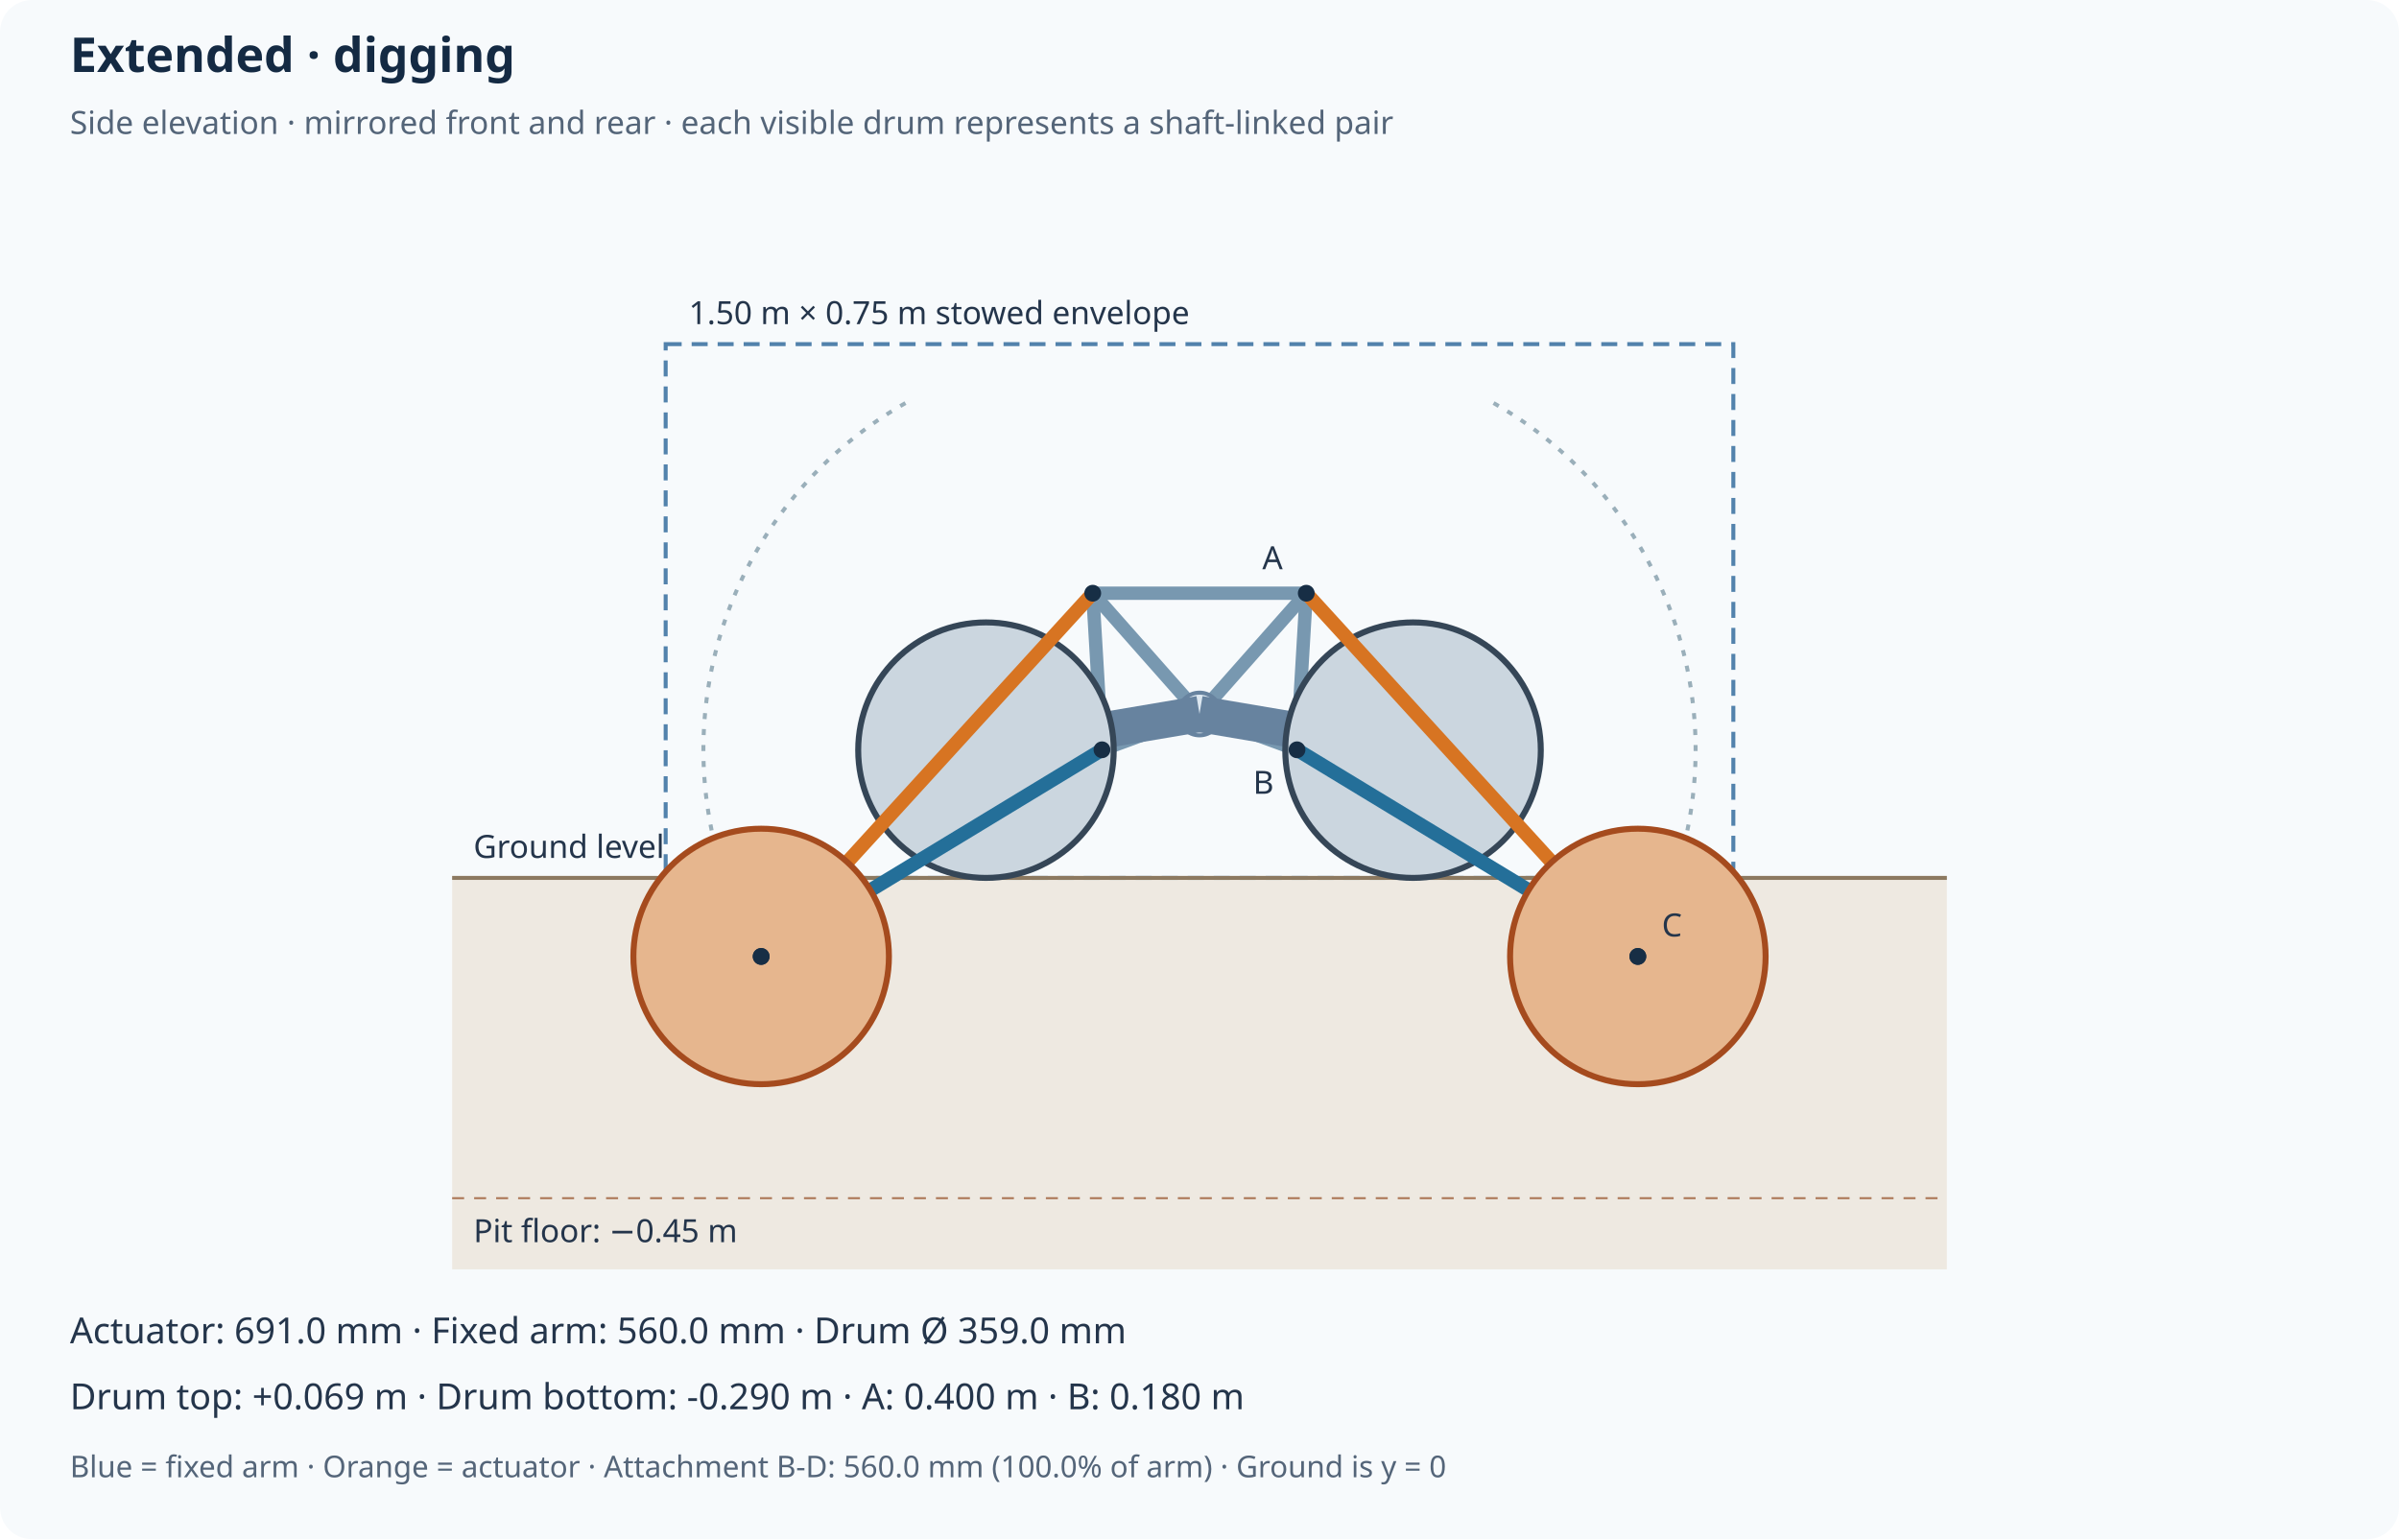
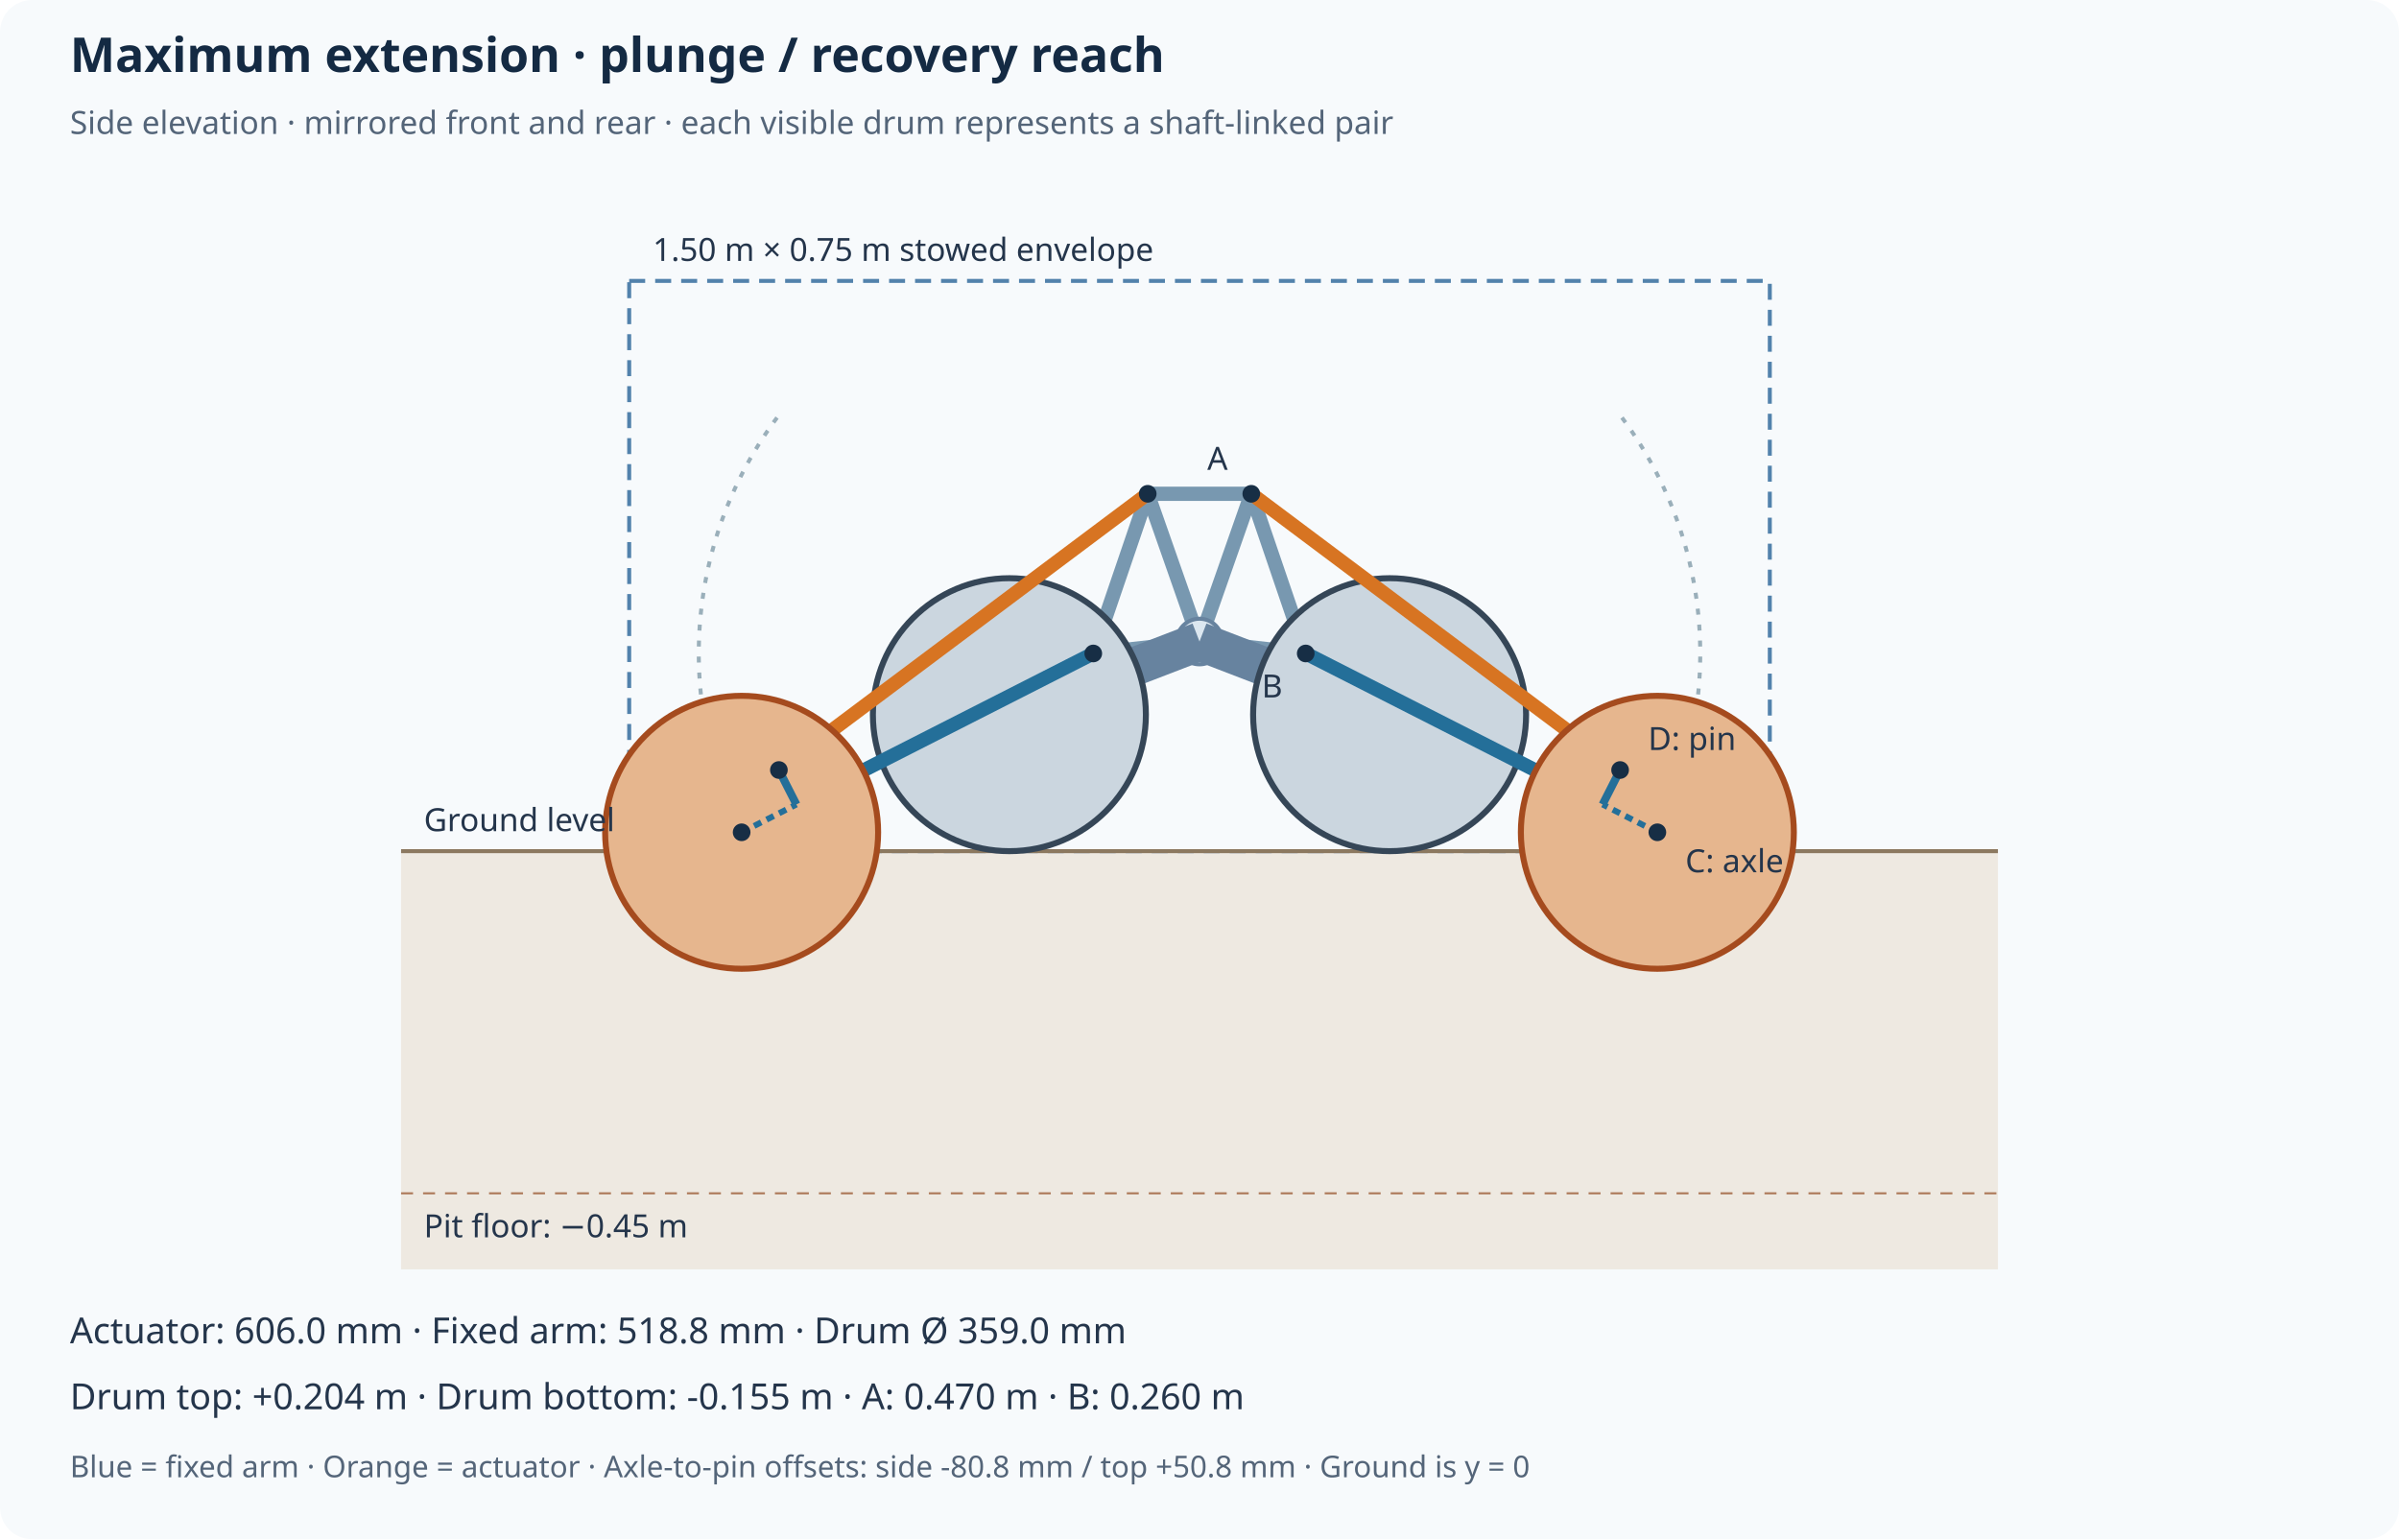
- <svg xmlns="http://www.w3.org/2000/svg" viewBox="0 0 1200 770" role="img" aria-label="Extended · digging">
+ <svg xmlns="http://www.w3.org/2000/svg" viewBox="0 0 1200 770" role="img" aria-label="Maximum extension · plunge / recovery reach">
  <rect width="1200" height="770" rx="16" fill="#f7fafc" />
-   <text x="35" y="36" font-family="sans-serif" font-size="24" font-weight="700" fill="#142a43">Extended · digging</text>
+   <text x="35" y="36" font-family="sans-serif" font-size="24" font-weight="700" fill="#142a43">Maximum extension · plunge / recovery reach</text>
  <g font-family="sans-serif">
    <text x="35" y="67" font-size="16" fill="#546579">Side elevation · mirrored front and rear · each visible drum represents a shaft-linked pair</text>
-     <rect x="226.160" y="439.179" width="747.679" height="195.821" fill="#eee9e1" stroke="none" stroke-width="2" stroke-dasharray="" />
-     <rect x="332.972" y="172.151" width="534.057" height="267.028" fill="none" stroke="#5282ac" stroke-width="2" stroke-dasharray="8 5" />
-     <line x1="226.160" y1="439.179" x2="973.840" y2="439.179" stroke="#8c7960" stroke-width="2" stroke-dasharray="" />
-     <line x1="226.160" y1="599.396" x2="973.840" y2="599.396" stroke="#ac7756" stroke-width="1" stroke-dasharray="6 5" />
-     <line x1="600.000" y1="357.184" x2="653.406" y2="296.764" stroke="#7898b0" stroke-width="6.676" stroke-dasharray="" />
-     <line x1="600.000" y1="357.184" x2="648.777" y2="375.092" stroke="#7898b0" stroke-width="6.676" stroke-dasharray="" />
-     <line x1="600.000" y1="357.184" x2="546.594" y2="296.764" stroke="#7898b0" stroke-width="6.676" stroke-dasharray="" />
-     <line x1="600.000" y1="357.184" x2="551.223" y2="375.092" stroke="#7898b0" stroke-width="6.676" stroke-dasharray="" />
-     <line x1="653.406" y1="296.764" x2="648.777" y2="375.092" stroke="#7898b0" stroke-width="6.676" stroke-dasharray="" />
-     <line x1="546.594" y1="296.764" x2="551.223" y2="375.092" stroke="#7898b0" stroke-width="6.676" stroke-dasharray="" />
-     <line x1="653.406" y1="296.764" x2="546.594" y2="296.764" stroke="#7898b0" stroke-width="6.676" stroke-dasharray="" />
-     <circle cx="600.000" cy="357.184" r="10.681" stroke="#67839f" fill="#dce7f0" stroke-width="2" />
-     <line x1="600.000" y1="357.184" x2="493.189" y2="375.270" stroke="#67839f" stroke-width="18.087" stroke-dasharray="" />
-     <line x1="600.000" y1="357.184" x2="706.811" y2="375.270" stroke="#67839f" stroke-width="18.087" stroke-dasharray="" />
-     <circle cx="493.189" cy="375.270" r="63.909" stroke="#354657" fill="#cbd6df" stroke-width="3" />
-     <polyline points="452.91,201.63 449.46,203.63 446.05,205.70 442.69,207.84 439.36,210.05 436.08,212.32 432.85,214.65 429.67,217.05 426.53,219.51 423.44,222.04 420.41,224.63 417.42,227.27 414.49,229.98 411.62,232.74 408.80,235.56 406.04,238.44 403.33,241.37 400.69,244.36 398.10,247.39 395.58,250.48 393.12,253.62 390.72,256.81 388.38,260.04 386.12,263.32 383.91,266.65 381.78,270.02 379.71,273.43 377.71,276.88 375.78,280.37 373.92,283.89 372.13,287.46 370.42,291.06 368.77,294.69 367.20,298.36 365.70,302.05 364.28,305.78 362.93,309.53 361.65,313.31 360.46,317.12 359.34,320.94 358.29,324.79 357.32,328.66 356.43,332.55 355.62,336.45 354.89,340.38 354.23,344.31 353.66,348.26 353.16,352.21 352.74,356.18 352.40,360.15 352.14,364.13 351.96,368.12 351.86,372.10 351.84,376.09 351.90,380.08 352.04,384.07 352.26,388.05 352.56,392.03 352.94,396.00 353.40,399.96 353.94,403.91 354.55,407.85 355.25,411.78 356.02,415.69 356.87,419.59 357.80,423.46 358.80,427.32 359.89,431.16 361.05,434.98 362.28,438.77 363.60,442.54 364.98,446.28 366.44,449.99 367.98,453.67 369.59,457.32 371.27,460.93 373.02,464.52 374.84,468.06 376.74,471.57 378.70,475.04 380.74,478.47" fill="none" stroke="#9aafba" stroke-width="2" stroke-dasharray="3 5" />
-     <line x1="551.223" y1="375.092" x2="380.738" y2="478.474" stroke="#246f99" stroke-width="7" stroke-dasharray="" />
-     <line x1="546.594" y1="296.764" x2="380.738" y2="478.474" stroke="#d77422" stroke-width="7" stroke-dasharray="" />
-     <circle cx="380.738" cy="478.474" r="63.909" stroke="#a54b1e" fill="#e6b68e" stroke-width="3" />
-     <circle cx="380.738" cy="478.474" r="3.204" stroke="#172e45" fill="#172e45" stroke-width="2" />
-     <circle cx="380.738" cy="478.474" r="3.204" stroke="#172e45" fill="#172e45" stroke-width="2" />
-     <circle cx="546.594" cy="296.764" r="3.204" stroke="#172e45" fill="#172e45" stroke-width="2" />
-     <circle cx="551.223" cy="375.092" r="3.204" stroke="#172e45" fill="#172e45" stroke-width="2" />
-     <circle cx="706.811" cy="375.270" r="63.909" stroke="#354657" fill="#cbd6df" stroke-width="3" />
-     <polyline points="747.09,201.63 750.54,203.63 753.95,205.70 757.31,207.84 760.64,210.05 763.92,212.32 767.15,214.65 770.33,217.05 773.47,219.51 776.56,222.04 779.59,224.63 782.58,227.27 785.51,229.98 788.38,232.74 791.20,235.56 793.96,238.44 796.67,241.37 799.31,244.36 801.90,247.39 804.42,250.48 806.88,253.62 809.28,256.81 811.62,260.04 813.88,263.32 816.09,266.65 818.22,270.02 820.29,273.43 822.29,276.88 824.22,280.37 826.08,283.89 827.87,287.46 829.58,291.06 831.23,294.69 832.80,298.36 834.30,302.05 835.72,305.78 837.07,309.53 838.35,313.31 839.54,317.12 840.66,320.94 841.71,324.79 842.68,328.66 843.57,332.55 844.38,336.45 845.11,340.38 845.77,344.31 846.34,348.26 846.84,352.21 847.26,356.18 847.60,360.15 847.86,364.13 848.04,368.12 848.14,372.10 848.16,376.09 848.10,380.08 847.96,384.07 847.74,388.05 847.44,392.03 847.06,396.00 846.60,399.96 846.06,403.91 845.45,407.85 844.75,411.78 843.98,415.69 843.13,419.59 842.20,423.46 841.20,427.32 840.11,431.16 838.95,434.98 837.72,438.77 836.40,442.54 835.02,446.28 833.56,449.99 832.02,453.67 830.41,457.32 828.73,460.93 826.98,464.52 825.16,468.06 823.26,471.57 821.30,475.04 819.26,478.47" fill="none" stroke="#9aafba" stroke-width="2" stroke-dasharray="3 5" />
-     <line x1="648.777" y1="375.092" x2="819.262" y2="478.474" stroke="#246f99" stroke-width="7" stroke-dasharray="" />
-     <line x1="653.406" y1="296.764" x2="819.262" y2="478.474" stroke="#d77422" stroke-width="7" stroke-dasharray="" />
-     <circle cx="819.262" cy="478.474" r="63.909" stroke="#a54b1e" fill="#e6b68e" stroke-width="3" />
-     <circle cx="819.262" cy="478.474" r="3.204" stroke="#172e45" fill="#172e45" stroke-width="2" />
-     <circle cx="819.262" cy="478.474" r="3.204" stroke="#172e45" fill="#172e45" stroke-width="2" />
-     <circle cx="653.406" cy="296.764" r="3.204" stroke="#172e45" fill="#172e45" stroke-width="2" />
-     <circle cx="648.777" cy="375.092" r="3.204" stroke="#172e45" fill="#172e45" stroke-width="2" />
-     <text x="631.41" y="284.76" font-size="16" fill="#24354b">A</text>
-     <text x="626.78" y="397.09" font-size="16" fill="#24354b">B</text>
-     <text x="831.26" y="468.47" font-size="16" fill="#24354b">C</text>
-     <text x="344.53" y="162.15" font-size="16" fill="#24354b">1.50 m × 0.75 m stowed envelope</text>
-     <text x="236.84" y="429.18" font-size="16" fill="#24354b">Ground level</text>
-     <text x="236.84" y="621.40" font-size="16" fill="#24354b">Pit floor: −0.45 m</text>
-     <text x="35" y="672" font-size="18" fill="#24354b">Actuator: 691.0 mm · Fixed arm: 560.0 mm · Drum Ø 359.0 mm</text>
-     <text x="35" y="705" font-size="18" fill="#24354b">Drum top: +0.069 m · Drum bottom: -0.290 m · A: 0.400 m · B: 0.180 m</text>
-     <text x="35" y="739" font-size="15" fill="#546579">Blue = fixed arm · Orange = actuator · Attachment B-D: 560.0 mm (100.0% of arm) · Ground is y = 0</text>
+     <rect x="200.616" y="425.799" width="798.769" height="209.201" fill="#eee9e1" stroke="none" stroke-width="2" stroke-dasharray="" />
+     <rect x="314.725" y="140.524" width="570.549" height="285.275" fill="none" stroke="#5282ac" stroke-width="2" stroke-dasharray="8 5" />
+     <line x1="200.616" y1="425.799" x2="999.384" y2="425.799" stroke="#8c7960" stroke-width="2" stroke-dasharray="" />
+     <line x1="200.616" y1="596.963" x2="999.384" y2="596.963" stroke="#ac7756" stroke-width="1" stroke-dasharray="6 5" />
+     <line x1="600.000" y1="320.932" x2="625.903" y2="247.027" stroke="#7898b0" stroke-width="7.132" stroke-dasharray="" />
+     <line x1="600.000" y1="320.932" x2="653.137" y2="326.903" stroke="#7898b0" stroke-width="7.132" stroke-dasharray="" />
+     <line x1="600.000" y1="320.932" x2="574.097" y2="247.027" stroke="#7898b0" stroke-width="7.132" stroke-dasharray="" />
+     <line x1="600.000" y1="320.932" x2="546.863" y2="326.903" stroke="#7898b0" stroke-width="7.132" stroke-dasharray="" />
+     <line x1="625.903" y1="247.027" x2="653.137" y2="326.903" stroke="#7898b0" stroke-width="7.132" stroke-dasharray="" />
+     <line x1="574.097" y1="247.027" x2="546.863" y2="326.903" stroke="#7898b0" stroke-width="7.132" stroke-dasharray="" />
+     <line x1="625.903" y1="247.027" x2="574.097" y2="247.027" stroke="#7898b0" stroke-width="7.132" stroke-dasharray="" />
+     <circle cx="600.000" cy="320.932" r="11.411" stroke="#67839f" fill="#dce7f0" stroke-width="2" />
+     <line x1="600.000" y1="320.932" x2="504.908" y2="357.523" stroke="#67839f" stroke-width="19.323" stroke-dasharray="" />
+     <line x1="600.000" y1="320.932" x2="695.092" y2="357.523" stroke="#67839f" stroke-width="19.323" stroke-dasharray="" />
+     <circle cx="504.908" cy="357.523" r="68.276" stroke="#354657" fill="#cbd6df" stroke-width="3" />
+     <polyline points="388.68,208.92 387.06,211.13 385.47,213.36 383.91,215.61 382.38,217.89 380.88,220.18 379.41,222.50 377.98,224.84 376.57,227.19 375.21,229.57 373.87,231.96 372.57,234.37 371.30,236.80 370.06,239.25 368.86,241.72 367.70,244.20 366.57,246.69 365.47,249.21 364.41,251.73 363.38,254.27 362.39,256.83 361.43,259.40 360.51,261.98 359.63,264.58 358.78,267.18 357.97,269.80 357.20,272.43 356.46,275.07 355.76,277.72 355.09,280.38 354.46,283.05 353.87,285.73 353.32,288.41 352.80,291.11 352.32,293.80 351.88,296.51 351.48,299.22 351.11,301.94 350.79,304.66 350.50,307.39 350.24,310.12 350.03,312.85 349.85,315.59 349.72,318.32 349.62,321.06 349.55,323.80 349.53,326.54 349.54,329.29 349.60,332.03 349.69,334.77 349.81,337.51 349.98,340.24 350.18,342.98 350.43,345.71 350.71,348.43 351.02,351.16 351.38,353.87 351.77,356.59 352.21,359.29 352.67,362.00 353.18,364.69 353.72,367.38 354.30,370.06 354.92,372.73 355.58,375.39 356.27,378.04 357.00,380.68 357.76,383.32 358.57,385.94 359.40,388.55 360.28,391.15 361.19,393.73 362.14,396.31 363.12,398.86 364.14,401.41 365.19,403.94 366.28,406.46 367.40,408.96 368.56,411.44 369.75,413.91 370.97,416.37" fill="none" stroke="#9aafba" stroke-width="2" stroke-dasharray="3 5" />
+     <line x1="546.863" y1="326.903" x2="370.973" y2="416.365" stroke="#246f99" stroke-width="7" stroke-dasharray="" />
+     <line x1="398.367" y1="402.432" x2="389.607" y2="385.209" stroke="#246f99" stroke-width="4" stroke-dasharray="" />
+     <line x1="574.097" y1="247.027" x2="389.607" y2="385.209" stroke="#d77422" stroke-width="7" stroke-dasharray="" />
+     <circle cx="370.973" cy="416.365" r="68.276" stroke="#a54b1e" fill="#e6b68e" stroke-width="3" />
+     <line x1="370.973" y1="416.365" x2="398.367" y2="402.432" stroke="#246f99" stroke-width="3" stroke-dasharray="4 3" />
+     <line x1="398.367" y1="402.432" x2="389.607" y2="385.209" stroke="#246f99" stroke-width="4" stroke-dasharray="" />
+     <circle cx="370.973" cy="416.365" r="3.423" stroke="#172e45" fill="#172e45" stroke-width="2" />
+     <circle cx="389.607" cy="385.209" r="3.423" stroke="#172e45" fill="#172e45" stroke-width="2" />
+     <circle cx="574.097" cy="247.027" r="3.423" stroke="#172e45" fill="#172e45" stroke-width="2" />
+     <circle cx="546.863" cy="326.903" r="3.423" stroke="#172e45" fill="#172e45" stroke-width="2" />
+     <circle cx="695.092" cy="357.523" r="68.276" stroke="#354657" fill="#cbd6df" stroke-width="3" />
+     <polyline points="811.32,208.92 812.94,211.13 814.53,213.36 816.09,215.61 817.62,217.89 819.12,220.18 820.59,222.50 822.02,224.84 823.43,227.19 824.79,229.57 826.13,231.96 827.43,234.37 828.70,236.80 829.94,239.25 831.14,241.72 832.30,244.20 833.43,246.69 834.53,249.21 835.59,251.73 836.62,254.27 837.61,256.83 838.57,259.40 839.49,261.98 840.37,264.58 841.22,267.18 842.03,269.80 842.80,272.43 843.54,275.07 844.24,277.72 844.91,280.38 845.54,283.05 846.13,285.73 846.68,288.41 847.20,291.11 847.68,293.80 848.12,296.51 848.52,299.22 848.89,301.94 849.21,304.66 849.50,307.39 849.76,310.12 849.97,312.85 850.15,315.59 850.28,318.32 850.38,321.06 850.45,323.80 850.47,326.54 850.46,329.29 850.40,332.03 850.31,334.77 850.19,337.51 850.02,340.24 849.82,342.98 849.57,345.71 849.29,348.43 848.98,351.16 848.62,353.87 848.23,356.59 847.79,359.29 847.33,362.00 846.82,364.69 846.28,367.38 845.70,370.06 845.08,372.73 844.42,375.39 843.73,378.04 843.00,380.68 842.24,383.32 841.43,385.94 840.60,388.55 839.72,391.15 838.81,393.73 837.86,396.31 836.88,398.86 835.86,401.41 834.81,403.94 833.72,406.46 832.60,408.96 831.44,411.44 830.25,413.91 829.03,416.37" fill="none" stroke="#9aafba" stroke-width="2" stroke-dasharray="3 5" />
+     <line x1="653.137" y1="326.903" x2="829.027" y2="416.365" stroke="#246f99" stroke-width="7" stroke-dasharray="" />
+     <line x1="801.633" y1="402.432" x2="810.393" y2="385.209" stroke="#246f99" stroke-width="4" stroke-dasharray="" />
+     <line x1="625.903" y1="247.027" x2="810.393" y2="385.209" stroke="#d77422" stroke-width="7" stroke-dasharray="" />
+     <circle cx="829.027" cy="416.365" r="68.276" stroke="#a54b1e" fill="#e6b68e" stroke-width="3" />
+     <line x1="829.027" y1="416.365" x2="801.633" y2="402.432" stroke="#246f99" stroke-width="3" stroke-dasharray="4 3" />
+     <line x1="801.633" y1="402.432" x2="810.393" y2="385.209" stroke="#246f99" stroke-width="4" stroke-dasharray="" />
+     <circle cx="829.027" cy="416.365" r="3.423" stroke="#172e45" fill="#172e45" stroke-width="2" />
+     <circle cx="810.393" cy="385.209" r="3.423" stroke="#172e45" fill="#172e45" stroke-width="2" />
+     <circle cx="625.903" cy="247.027" r="3.423" stroke="#172e45" fill="#172e45" stroke-width="2" />
+     <circle cx="653.137" cy="326.903" r="3.423" stroke="#172e45" fill="#172e45" stroke-width="2" />
+     <text x="603.90" y="235.03" font-size="16" fill="#24354b">A</text>
+     <text x="631.14" y="348.90" font-size="16" fill="#24354b">B</text>
+     <text x="843.03" y="436.37" font-size="16" fill="#24354b">C: axle</text>
+     <text x="326.53" y="130.52" font-size="16" fill="#24354b">1.50 m × 0.75 m stowed envelope</text>
+     <text x="212.03" y="415.80" font-size="16" fill="#24354b">Ground level</text>
+     <text x="212.03" y="618.96" font-size="16" fill="#24354b">Pit floor: −0.45 m</text>
+     <text x="824.39" y="375.21" font-size="16" fill="#24354b">D: pin</text>
+     <text x="35" y="672" font-size="18" fill="#24354b">Actuator: 606.0 mm · Fixed arm: 518.8 mm · Drum Ø 359.0 mm</text>
+     <text x="35" y="705" font-size="18" fill="#24354b">Drum top: +0.204 m · Drum bottom: -0.155 m · A: 0.470 m · B: 0.260 m</text>
+     <text x="35" y="739" font-size="15" fill="#546579">Blue = fixed arm · Orange = actuator · Axle-to-pin offsets: side -80.8 mm / top +50.8 mm · Ground is y = 0</text>
  </g>
</svg>
